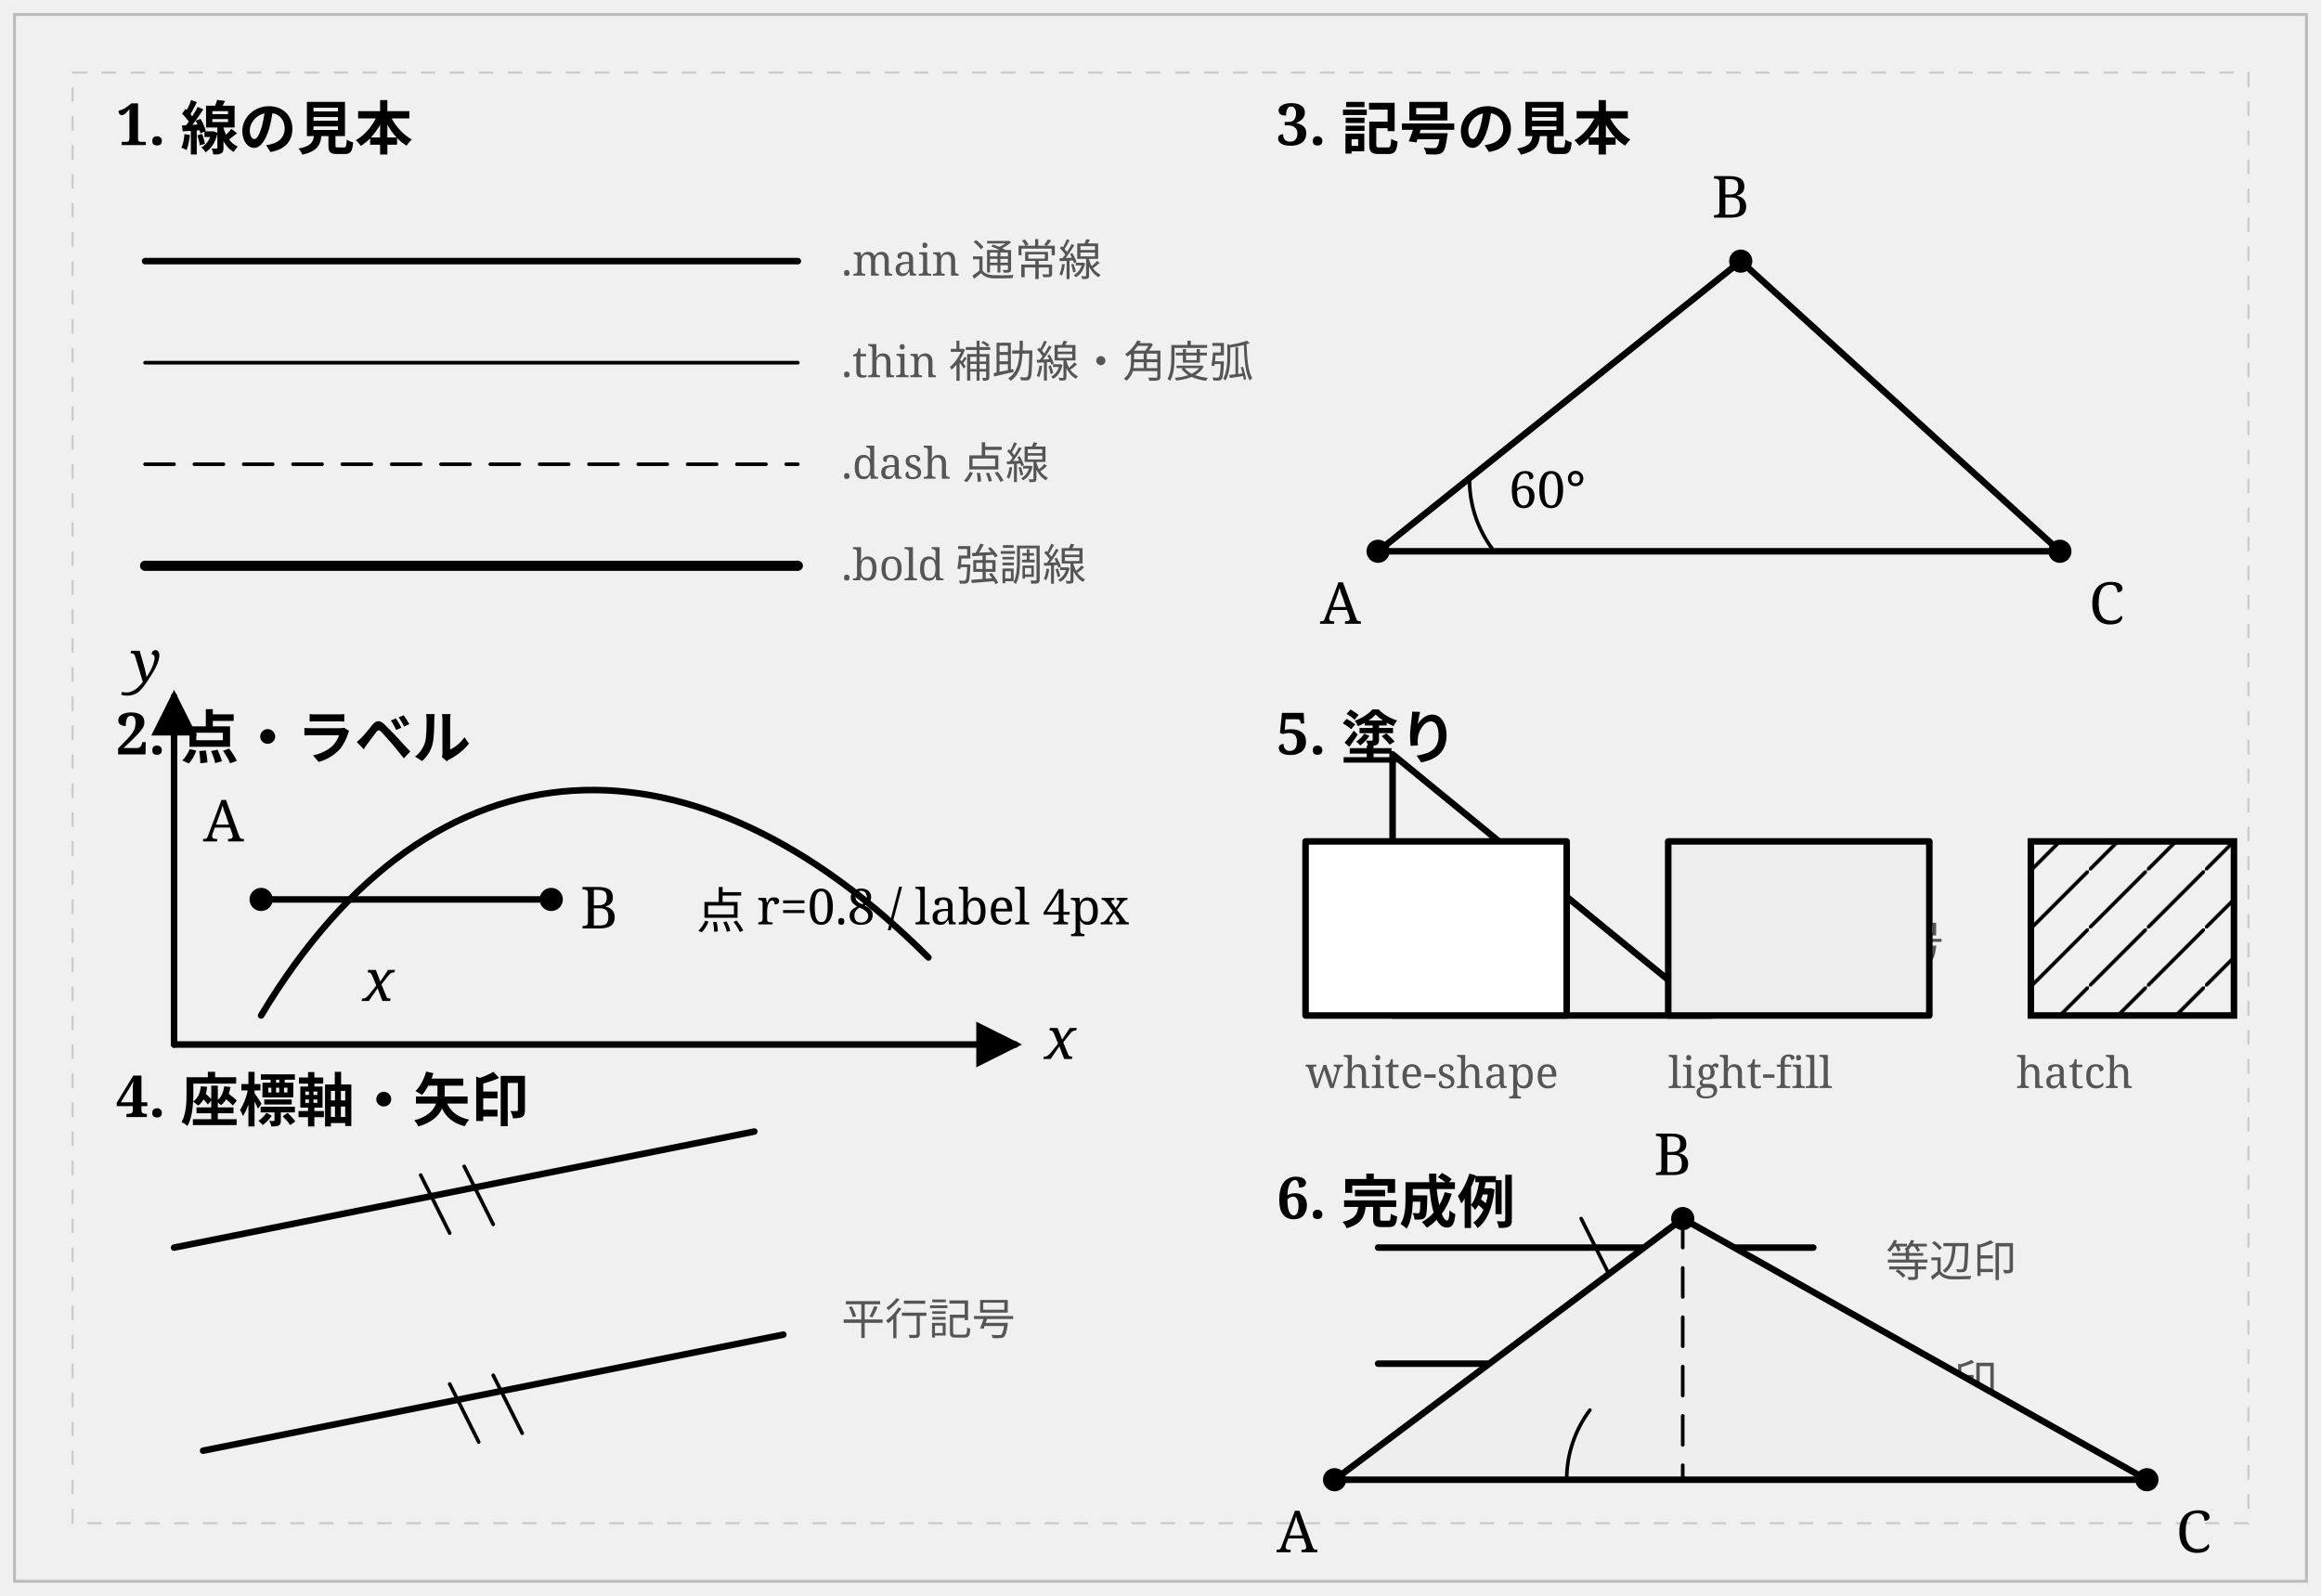
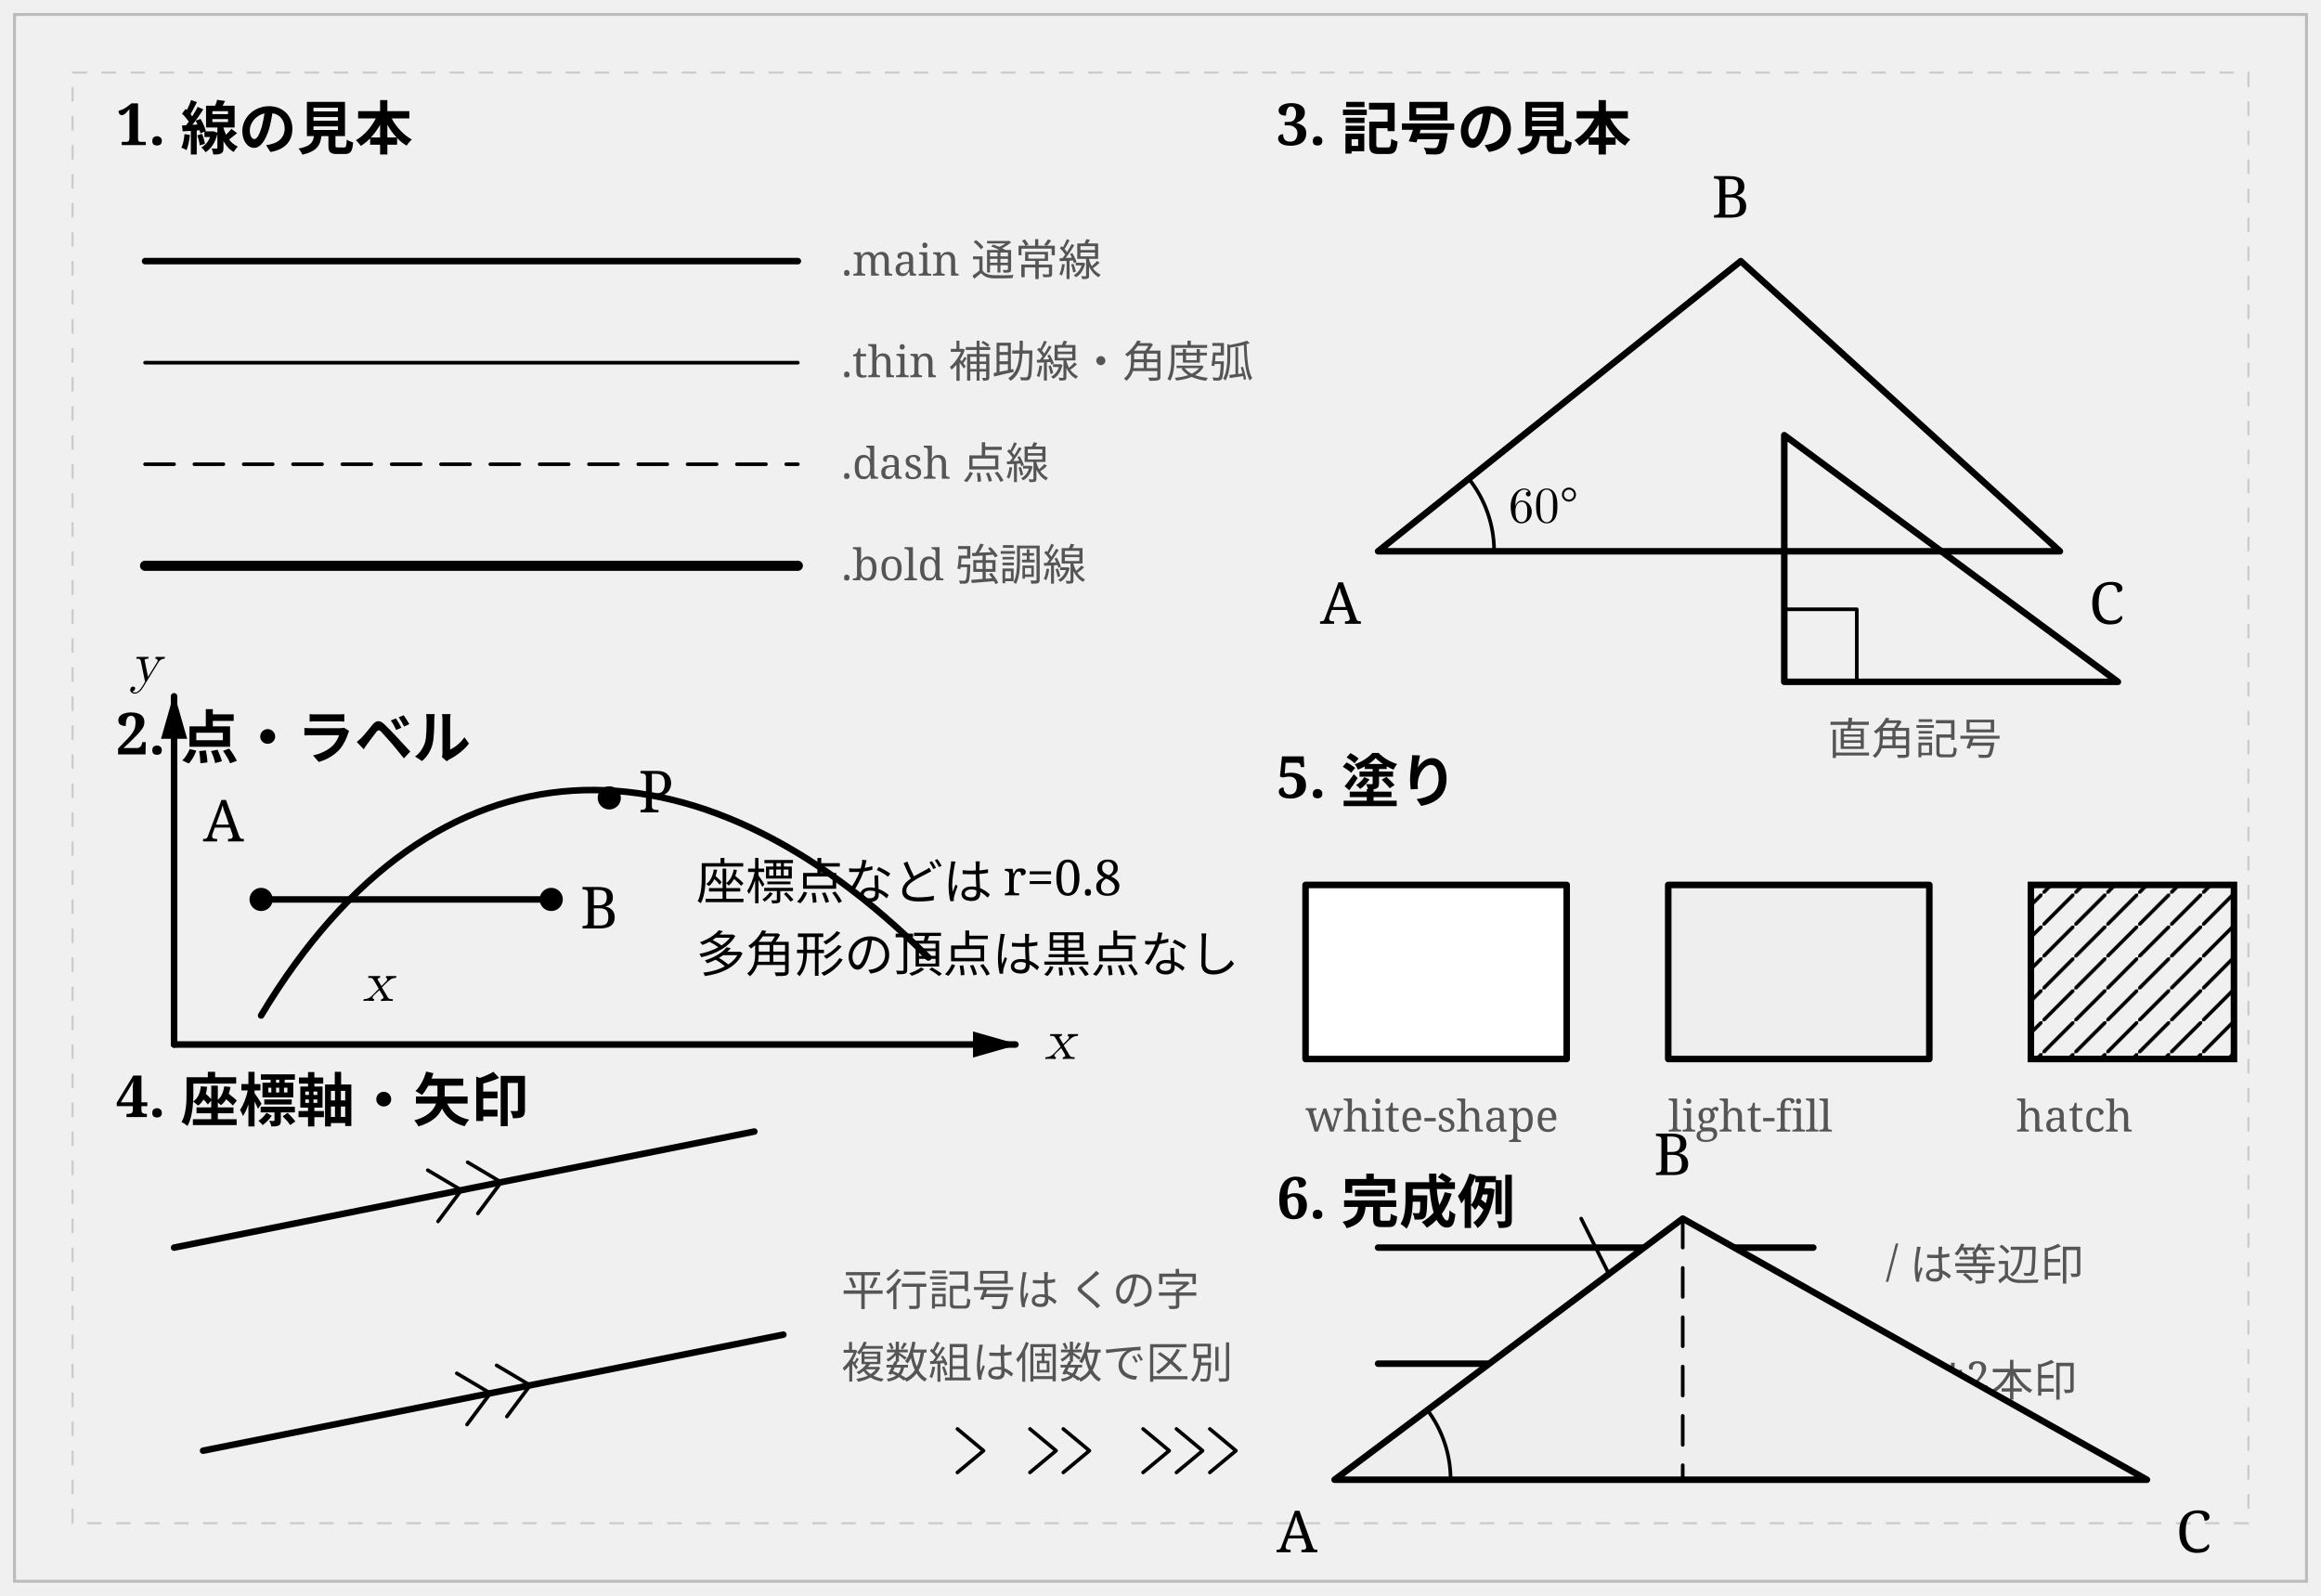
<svg xmlns="http://www.w3.org/2000/svg" width="160mm" height="110mm" viewBox="0 0 160 110">
  <defs>
    <style>
      /* ========= 全体・ガイド ========= */
      .page-border {
        stroke: #bbbbbb;
        stroke-width: 0.2;
        fill: none;
      }
      .guide {
        stroke: #cccccc;
        stroke-width: 0.15;
        fill: none;
        stroke-dasharray: 1 1;
      }
      .section-title {
        font-family: serif;
        font-size: 4px;
        font-weight: bold;
        fill: black;
      }
      .note {
        font-family: serif;
        font-size: 3px;
        fill: #555555;
      }

      /* ========= 線 ========= */
      .main {
        stroke: black;
        stroke-width: 0.45;
        fill: none;
        stroke-linecap: round;
        stroke-linejoin: round;
      }
      .thin {
        stroke: black;
        stroke-width: 0.25;
        fill: none;
        stroke-linecap: round;
        stroke-linejoin: round;
      }
      .dash {
        stroke: black;
        stroke-width: 0.25;
        fill: none;
        stroke-dasharray: 2 1.4;
        stroke-linecap: round;
        stroke-linejoin: round;
      }
      .bold {
        stroke: black;
        stroke-width: 0.70;
        fill: none;
        stroke-linecap: round;
        stroke-linejoin: round;
      }

      /* ========= 点・文字 ========= */
      .point {
        fill: black;
        stroke: none;
      }
      .label {
        font-family: serif;
        font-size: 4px;
        fill: black;
      }
      .small-label {
        font-family: serif;
        font-size: 3.4px;
        fill: black;
      }
      .math-label {
-         font-family: serif;
+         font-family: "Latin Modern Math", "Latin Modern Roman", "CMU Serif", "Computer Modern", serif;
        font-size: 4px;
        font-style: italic;
        fill: black;
      }
+       .axis-label {
+         font-family: "Latin Modern Math", "Latin Modern Roman", "CMU Serif", "Computer Modern", serif;
+         font-size: 4px;
+         font-style: italic;
+         fill: black;
+       }
      .angle-label {
-         font-family: serif;
+         font-family: "Latin Modern Math", "Latin Modern Roman", "CMU Serif", "Computer Modern", serif;
        font-size: 3.5px;
        fill: black;
      }

      /* ========= 塗り ========= */
      .white-shape {
        fill: white;
        stroke: black;
        stroke-width: 0.45;
        stroke-linecap: round;
        stroke-linejoin: round;
      }
      .light-fill {
        fill: #eeeeee;
        stroke: none;
      }
      .mid-fill {
        fill: #dddddd;
        stroke: none;
      }
      .hatch-fill {
        fill: url(#hatch);
        stroke: black;
        stroke-width: 0.45;
      }
    </style>
-     <marker id="arrow" markerWidth="7" markerHeight="7" refX="6" refY="3.5" orient="auto" markerUnits="strokeWidth">
-       <path d="M 0 0 L 7 3.5 L 0 7 Z" fill="black" />
+     <marker id="arrow" markerWidth="7" markerHeight="4" refX="6.5" refY="2" orient="auto" markerUnits="strokeWidth">
+       <path d="M 0 0 L 7 2 L 0 4 Z" fill="black" />
    </marker>
-     <pattern id="hatch" patternUnits="userSpaceOnUse" width="4" height="4">
-       <path d="M 0 4 L 4 0" class="thin" />
+     <pattern id="hatch" patternUnits="userSpaceOnUse" width="2.2" height="2.2">
+       <path d="M 0 2.2 L 2.2 0" class="thin" />
    </pattern>
  </defs>
  <rect class="page-border" x="1" y="1" width="158" height="108" />
  <rect class="guide" x="5" y="5" width="150" height="100" />
  <text class="section-title" x="8" y="10">1. 線の見本</text>
  <line class="main" x1="10" y1="18" x2="55" y2="18" />
  <text class="note" x="58" y="19">.main 通常線</text>
  <line class="thin" x1="10" y1="25" x2="55" y2="25" />
  <text class="note" x="58" y="26">.thin 補助線・角度弧</text>
  <line class="dash" x1="10" y1="32" x2="55" y2="32" />
  <text class="note" x="58" y="33">.dash 点線</text>
  <line class="bold" x1="10" y1="39" x2="55" y2="39" />
  <text class="note" x="58" y="40">.bold 強調線</text>
  <text class="section-title" x="8" y="52">2. 点・ラベル</text>
  <circle class="point" cx="18" cy="62" r="0.8" />
  <text class="label" x="14" y="58">A</text>
  <circle class="point" cx="38" cy="62" r="0.8" />
  <text class="label" x="40" y="64">B</text>
  <line class="main" x1="18" y1="62" x2="38" y2="62" />
  <text class="math-label" x="25" y="69">x</text>
-   <text class="small-label" x="48" y="64">点 r=0.8 / label 4px</text>
+   <text class="small-label" x="48" y="62">座標点などは r=0.8</text>
+   <text class="small-label" x="48" y="67">多角形の頂点は黒点なし</text>
  <text class="section-title" x="88" y="10">3. 記号の見本</text>
  <path class="main" d="M 95 38 L 120 18 L 142 38 Z" />
-   <circle class="point" cx="95" cy="38" r="0.8" />
-   <circle class="point" cx="120" cy="18" r="0.8" />
-   <circle class="point" cx="142" cy="38" r="0.8" />
  <text class="label" x="91" y="43">A</text>
  <text class="label" x="118" y="15">B</text>
  <text class="label" x="144" y="43">C</text>
-   <path class="thin" d="M 103 38 A 8 8 0 0 1 101.3 33.1" />
-   <text class="angle-label" x="104" y="35">60°</text>
-   <path class="main" d="M 96 70 L 96 52 L 118 70 Z" />
-   <path class="thin" d="M 96 64 L 102 64 L 102 70" />
-   <text class="note" x="122" y="66">直角記号</text>
+   <path class="thin" d="M 101.25 33.00 A 8 8 0 0 1 103 38" />
+   <text class="angle-label" x="104" y="36">60°</text>
+   <path class="main" d="M 123 47 L 123 30 L 146 47 Z" />
+   <path class="thin" d="M 123 42 L 128 42 L 128 47" />
+   <text class="note" x="126" y="52">直角記号</text>
  <line class="main" x1="95" y1="86" x2="125" y2="86" />
  <path class="thin" d="M 109 84 L 111 88" />
  <line class="main" x1="95" y1="94" x2="125" y2="94" />
  <path class="thin" d="M 109 92 L 111 96" />
-   <path class="thin" d="M 113 92 L 115 96" />
-   <text class="note" x="130" y="88">等辺印</text>
-   <text class="note" x="130" y="96">2本印</text>
+   <path class="thin" d="M 112 92 L 114 96" />
+   <text class="note" x="130" y="88">/ は等辺印</text>
+   <text class="note" x="130" y="96">// は2本印</text>
  <line class="main" x1="12" y1="86" x2="52" y2="78" />
  <line class="main" x1="14" y1="100" x2="54" y2="92" />
-   <path class="thin" d="M 29 81 L 31 85" />
-   <path class="thin" d="M 32 80.4 L 34 84.4" />
-   <path class="thin" d="M 31 95.4 L 33 99.4" />
-   <path class="thin" d="M 34 94.8 L 36 98.8" />
-   <text class="note" x="58" y="92">平行記号</text>
+   <g class="thin" transform="translate(32,82) rotate(-11.3)">
+     <path d="M -2.2 -1.8 L -0.2 0 L -2.2 1.8" />
+     <path d="M 0.6 -1.8 L 2.6 0 L 0.6 1.8" />
+   </g>
+   <g class="thin" transform="translate(34,96) rotate(-11.3)">
+     <path d="M -2.2 -1.8 L -0.2 0 L -2.2 1.8" />
+     <path d="M 0.6 -1.8 L 2.6 0 L 0.6 1.8" />
+   </g>
+   <text class="note" x="58" y="90">平行記号は くの字</text>
+   <text class="note" x="58" y="95">複数組は個数で区別</text>
+   <g class="thin" transform="translate(66,100)">
+     <path d="M 0 -1.5 L 1.8 0 L 0 1.5" />
+     <path d="M 5 -1.5 L 6.8 0 L 5 1.5" />
+     <path d="M 7.3 -1.5 L 9.1 0 L 7.3 1.5" />
+     <path d="M 12.8 -1.5 L 14.6 0 L 12.8 1.5" />
+     <path d="M 15.1 -1.5 L 16.9 0 L 15.1 1.5" />
+     <path d="M 17.4 -1.5 L 19.2 0 L 17.4 1.5" />
+   </g>
  <text class="section-title" x="8" y="77">4. 座標軸・矢印</text>
  <line class="main" x1="12" y1="72" x2="70" y2="72" marker-end="url(#arrow)" />
  <line class="main" x1="12" y1="72" x2="12" y2="48" marker-end="url(#arrow)" />
-   <text class="math-label" x="72" y="73">x</text>
-   <text class="math-label" x="9" y="47">y</text>
+   <text class="axis-label" x="72" y="73">x</text>
+   <text class="axis-label" x="9" y="47">y</text>
  <path class="main" d="M 18 70 C 30 50, 48 50, 64 66" />
-   <text class="section-title" x="88" y="52">5. 塗り</text>
-   <rect class="white-shape" x="90" y="58" width="18" height="12" />
-   <text class="note" x="90" y="75">white-shape</text>
-   <rect class="light-fill" x="115" y="58" width="18" height="12" />
-   <rect class="main" x="115" y="58" width="18" height="12" />
-   <text class="note" x="115" y="75">light-fill</text>
-   <rect class="hatch-fill" x="140" y="58" width="14" height="12" />
-   <text class="note" x="139" y="75">hatch</text>
+   <circle class="point" cx="42" cy="55" r="0.8" />
+   <text class="label" x="44" y="56">P</text>
+   <text class="section-title" x="88" y="55">5. 塗り</text>
+   <rect class="white-shape" x="90" y="61" width="18" height="12" />
+   <text class="note" x="90" y="78">white-shape</text>
+   <rect class="light-fill" x="115" y="61" width="18" height="12" />
+   <rect class="main" x="115" y="61" width="18" height="12" />
+   <text class="note" x="115" y="78">light-fill</text>
+   <rect class="hatch-fill" x="140" y="61" width="14" height="12" />
+   <text class="note" x="139" y="78">hatch</text>
  <text class="section-title" x="88" y="84">6. 完成例</text>
  <path class="light-fill" d="M 92 102 L 116 84 L 148 102 Z" />
  <path class="main" d="M 92 102 L 116 84 L 148 102 Z" />
  <line class="dash" x1="116" y1="84" x2="116" y2="102" />
-   <path class="thin" d="M 108 102 A 8 8 0 0 1 109.6 97.2" />
-   <circle class="point" cx="92" cy="102" r="0.8" />
-   <circle class="point" cx="116" cy="84" r="0.8" />
-   <circle class="point" cx="148" cy="102" r="0.8" />
+   <path class="thin" d="M 98.4 97.2 A 8 8 0 0 1 100 102" />
  <text class="label" x="88" y="107">A</text>
  <text class="label" x="114" y="81">B</text>
  <text class="label" x="150" y="107">C</text>
</svg>
